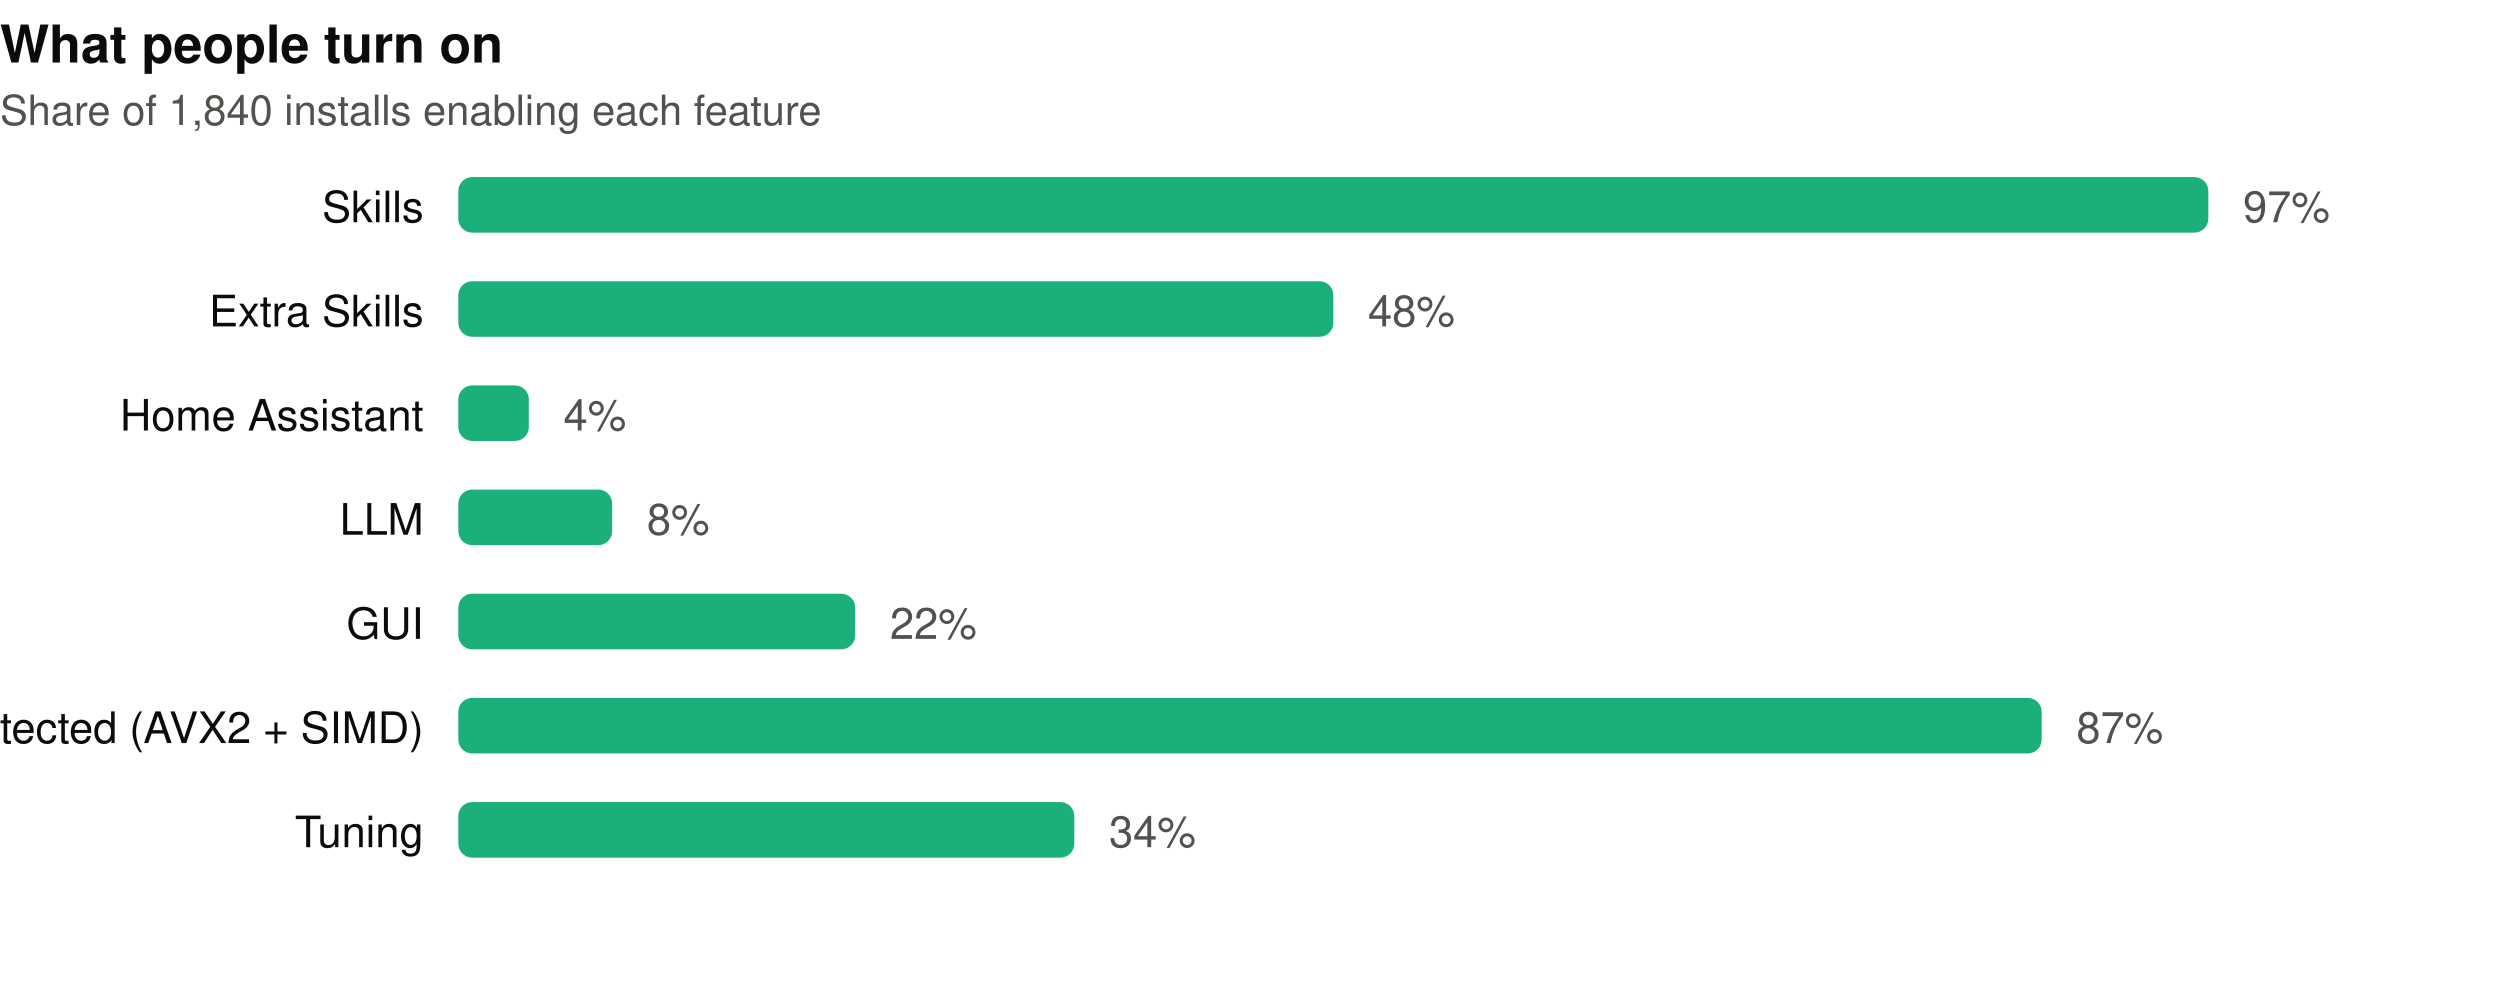
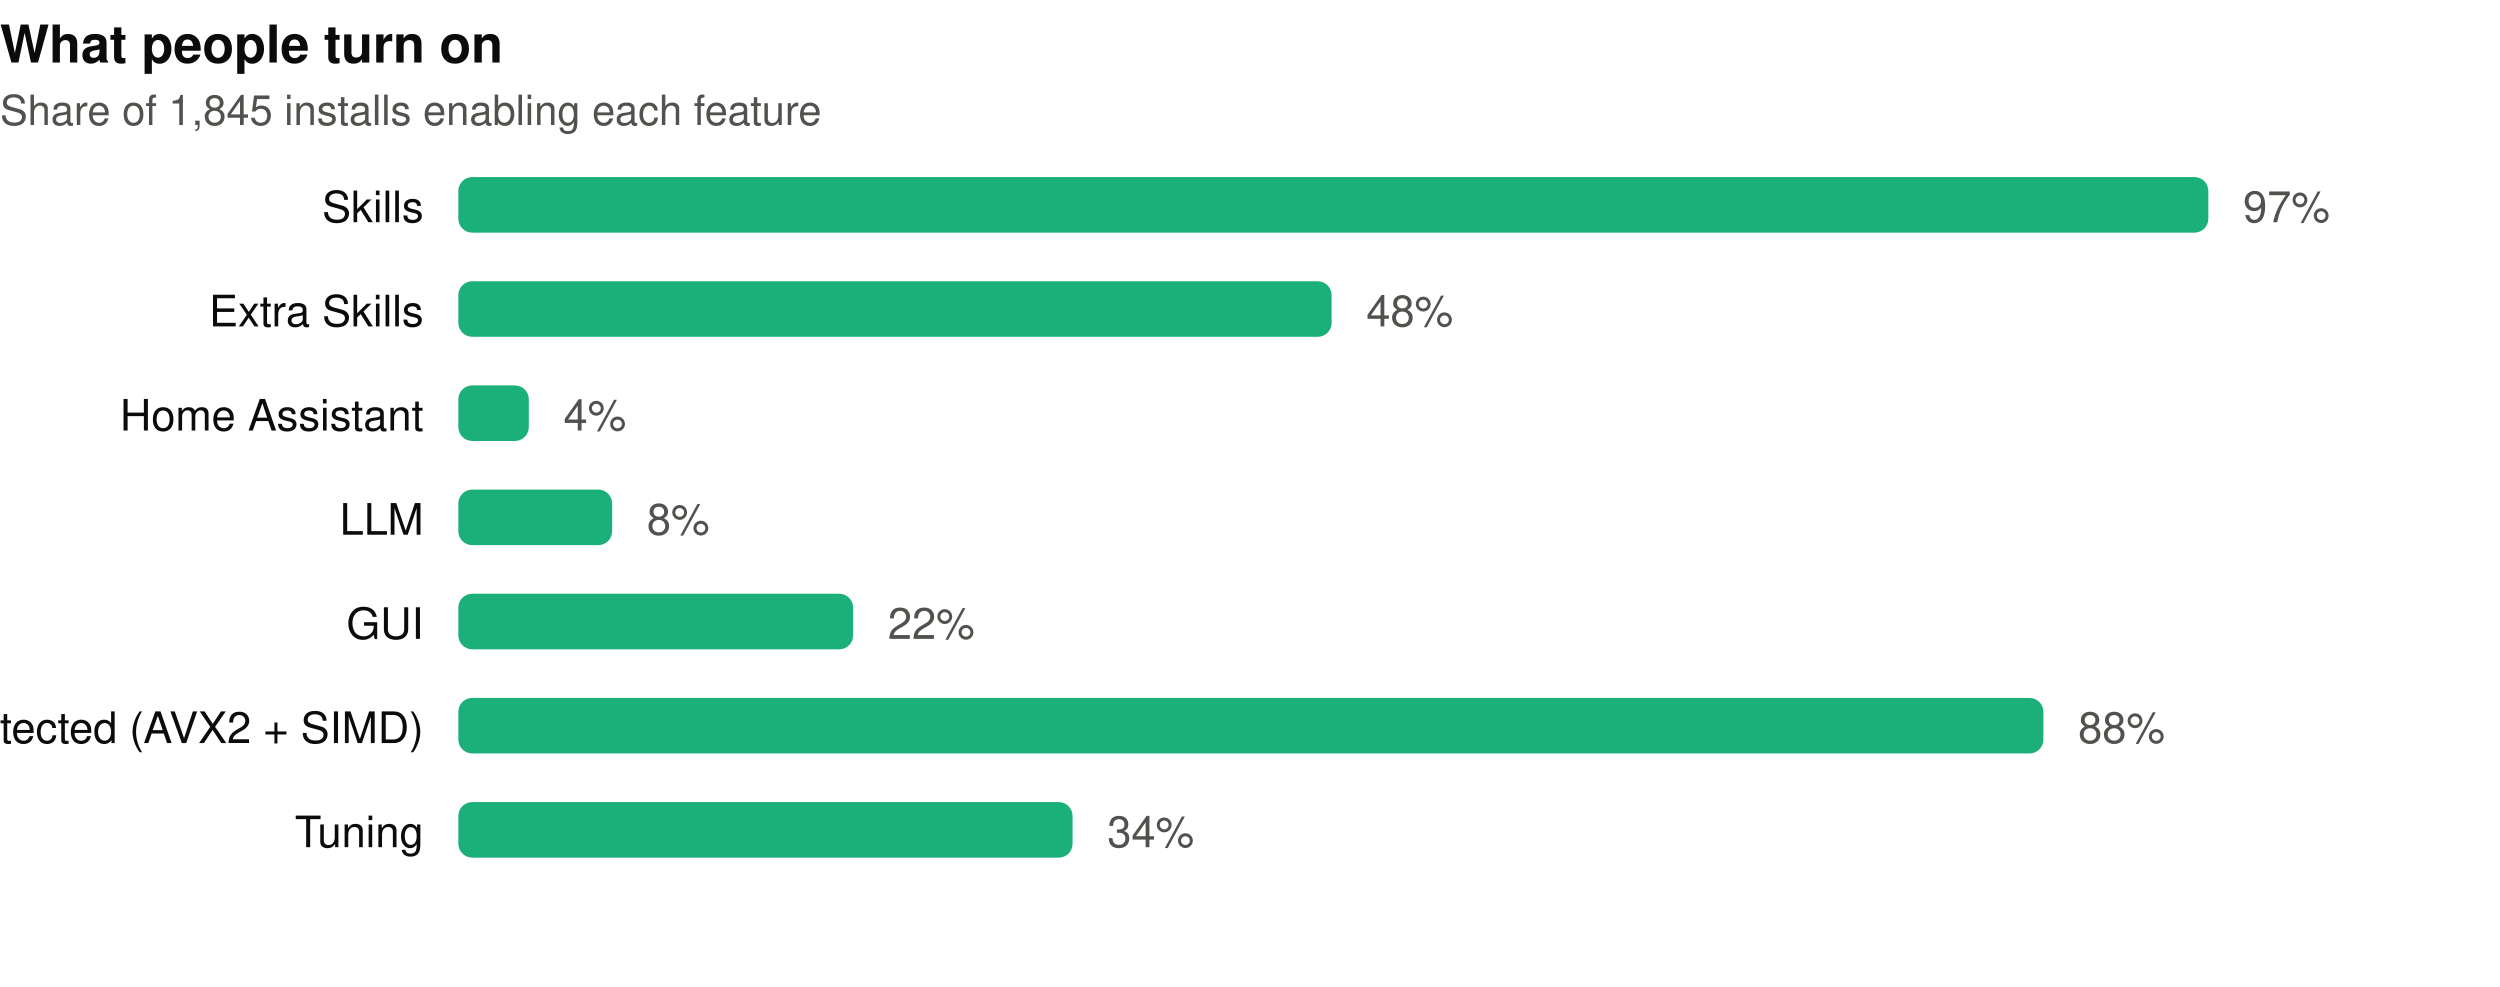
- <svg xmlns="http://www.w3.org/2000/svg" width="720" height="284" viewBox="0 0 720 284" role="img" aria-label="What people turn on. Share of 1,840 installs enabling each feature">
+ <svg xmlns="http://www.w3.org/2000/svg" width="720" height="284" viewBox="0 0 720 284" role="img" aria-label="What people turn on. Share of 1,845 installs enabling each feature">
  <text x="0" y="18" font-family="ui-sans-serif,-apple-system,BlinkMacSystemFont,'Segoe UI',Helvetica,Arial,sans-serif" font-size="15" font-weight="600" fill="#0b0b0b">What people turn on</text>
-   <text x="0" y="36" font-family="ui-sans-serif,-apple-system,BlinkMacSystemFont,'Segoe UI',Helvetica,Arial,sans-serif" font-size="12" fill="#52514e">Share of 1,840 installs enabling each feature</text>
+   <text x="0" y="36" font-family="ui-sans-serif,-apple-system,BlinkMacSystemFont,'Segoe UI',Helvetica,Arial,sans-serif" font-size="12" fill="#52514e">Share of 1,845 installs enabling each feature</text>
  <text x="122" y="64.0" text-anchor="end" font-family="ui-sans-serif,-apple-system,BlinkMacSystemFont,'Segoe UI',Helvetica,Arial,sans-serif" font-size="12.5" fill="#0b0b0b">Skills</text>
  <rect x="132" y="51.0" width="504.0" height="16" rx="4" fill="#1baf7a" />
  <text x="646.0" y="64.0" font-family="ui-sans-serif,-apple-system,BlinkMacSystemFont,'Segoe UI',Helvetica,Arial,sans-serif" font-size="12.5" fill="#52514e">97%</text>
  <text x="122" y="94.0" text-anchor="end" font-family="ui-sans-serif,-apple-system,BlinkMacSystemFont,'Segoe UI',Helvetica,Arial,sans-serif" font-size="12.5" fill="#0b0b0b">Extra Skills</text>
-   <rect x="132" y="81.0" width="252.0" height="16" rx="4" fill="#1baf7a" />
-   <text x="394.0" y="94.0" font-family="ui-sans-serif,-apple-system,BlinkMacSystemFont,'Segoe UI',Helvetica,Arial,sans-serif" font-size="12.5" fill="#52514e">48%</text>
+   <rect x="132" y="81.0" width="251.5" height="16" rx="4" fill="#1baf7a" />
+   <text x="393.5" y="94.0" font-family="ui-sans-serif,-apple-system,BlinkMacSystemFont,'Segoe UI',Helvetica,Arial,sans-serif" font-size="12.5" fill="#52514e">48%</text>
  <text x="122" y="124.0" text-anchor="end" font-family="ui-sans-serif,-apple-system,BlinkMacSystemFont,'Segoe UI',Helvetica,Arial,sans-serif" font-size="12.5" fill="#0b0b0b">Home Assistant</text>
  <rect x="132" y="111.0" width="20.3" height="16" rx="4" fill="#1baf7a" />
  <text x="162.3" y="124.0" font-family="ui-sans-serif,-apple-system,BlinkMacSystemFont,'Segoe UI',Helvetica,Arial,sans-serif" font-size="12.5" fill="#52514e">4%</text>
  <text x="122" y="154.0" text-anchor="end" font-family="ui-sans-serif,-apple-system,BlinkMacSystemFont,'Segoe UI',Helvetica,Arial,sans-serif" font-size="12.5" fill="#0b0b0b">LLM</text>
  <rect x="132" y="141.0" width="44.3" height="16" rx="4" fill="#1baf7a" />
  <text x="186.3" y="154.0" font-family="ui-sans-serif,-apple-system,BlinkMacSystemFont,'Segoe UI',Helvetica,Arial,sans-serif" font-size="12.5" fill="#52514e">8%</text>
  <text x="122" y="184.0" text-anchor="end" font-family="ui-sans-serif,-apple-system,BlinkMacSystemFont,'Segoe UI',Helvetica,Arial,sans-serif" font-size="12.5" fill="#0b0b0b">GUI</text>
-   <rect x="132" y="171.0" width="114.3" height="16" rx="4" fill="#1baf7a" />
-   <text x="256.3" y="184.0" font-family="ui-sans-serif,-apple-system,BlinkMacSystemFont,'Segoe UI',Helvetica,Arial,sans-serif" font-size="12.5" fill="#52514e">22%</text>
+   <rect x="132" y="171.0" width="113.7" height="16" rx="4" fill="#1baf7a" />
+   <text x="255.7" y="184.0" font-family="ui-sans-serif,-apple-system,BlinkMacSystemFont,'Segoe UI',Helvetica,Arial,sans-serif" font-size="12.5" fill="#52514e">22%</text>
  <text x="122" y="214.0" text-anchor="end" font-family="ui-sans-serif,-apple-system,BlinkMacSystemFont,'Segoe UI',Helvetica,Arial,sans-serif" font-size="12.5" fill="#0b0b0b">CPU capability detected (AVX2 + SIMD)</text>
-   <rect x="132" y="201.0" width="456.0" height="16" rx="4" fill="#1baf7a" />
-   <text x="598.0" y="214.0" font-family="ui-sans-serif,-apple-system,BlinkMacSystemFont,'Segoe UI',Helvetica,Arial,sans-serif" font-size="12.5" fill="#52514e">87%</text>
+   <rect x="132" y="201.0" width="456.5" height="16" rx="4" fill="#1baf7a" />
+   <text x="598.5" y="214.0" font-family="ui-sans-serif,-apple-system,BlinkMacSystemFont,'Segoe UI',Helvetica,Arial,sans-serif" font-size="12.5" fill="#52514e">88%</text>
  <text x="122" y="244.0" text-anchor="end" font-family="ui-sans-serif,-apple-system,BlinkMacSystemFont,'Segoe UI',Helvetica,Arial,sans-serif" font-size="12.5" fill="#0b0b0b">Tuning</text>
-   <rect x="132" y="231.0" width="177.4" height="16" rx="4" fill="#1baf7a" />
-   <text x="319.4" y="244.0" font-family="ui-sans-serif,-apple-system,BlinkMacSystemFont,'Segoe UI',Helvetica,Arial,sans-serif" font-size="12.5" fill="#52514e">34%</text>
+   <rect x="132" y="231.0" width="176.9" height="16" rx="4" fill="#1baf7a" />
+   <text x="318.9" y="244.0" font-family="ui-sans-serif,-apple-system,BlinkMacSystemFont,'Segoe UI',Helvetica,Arial,sans-serif" font-size="12.5" fill="#52514e">34%</text>
</svg>
